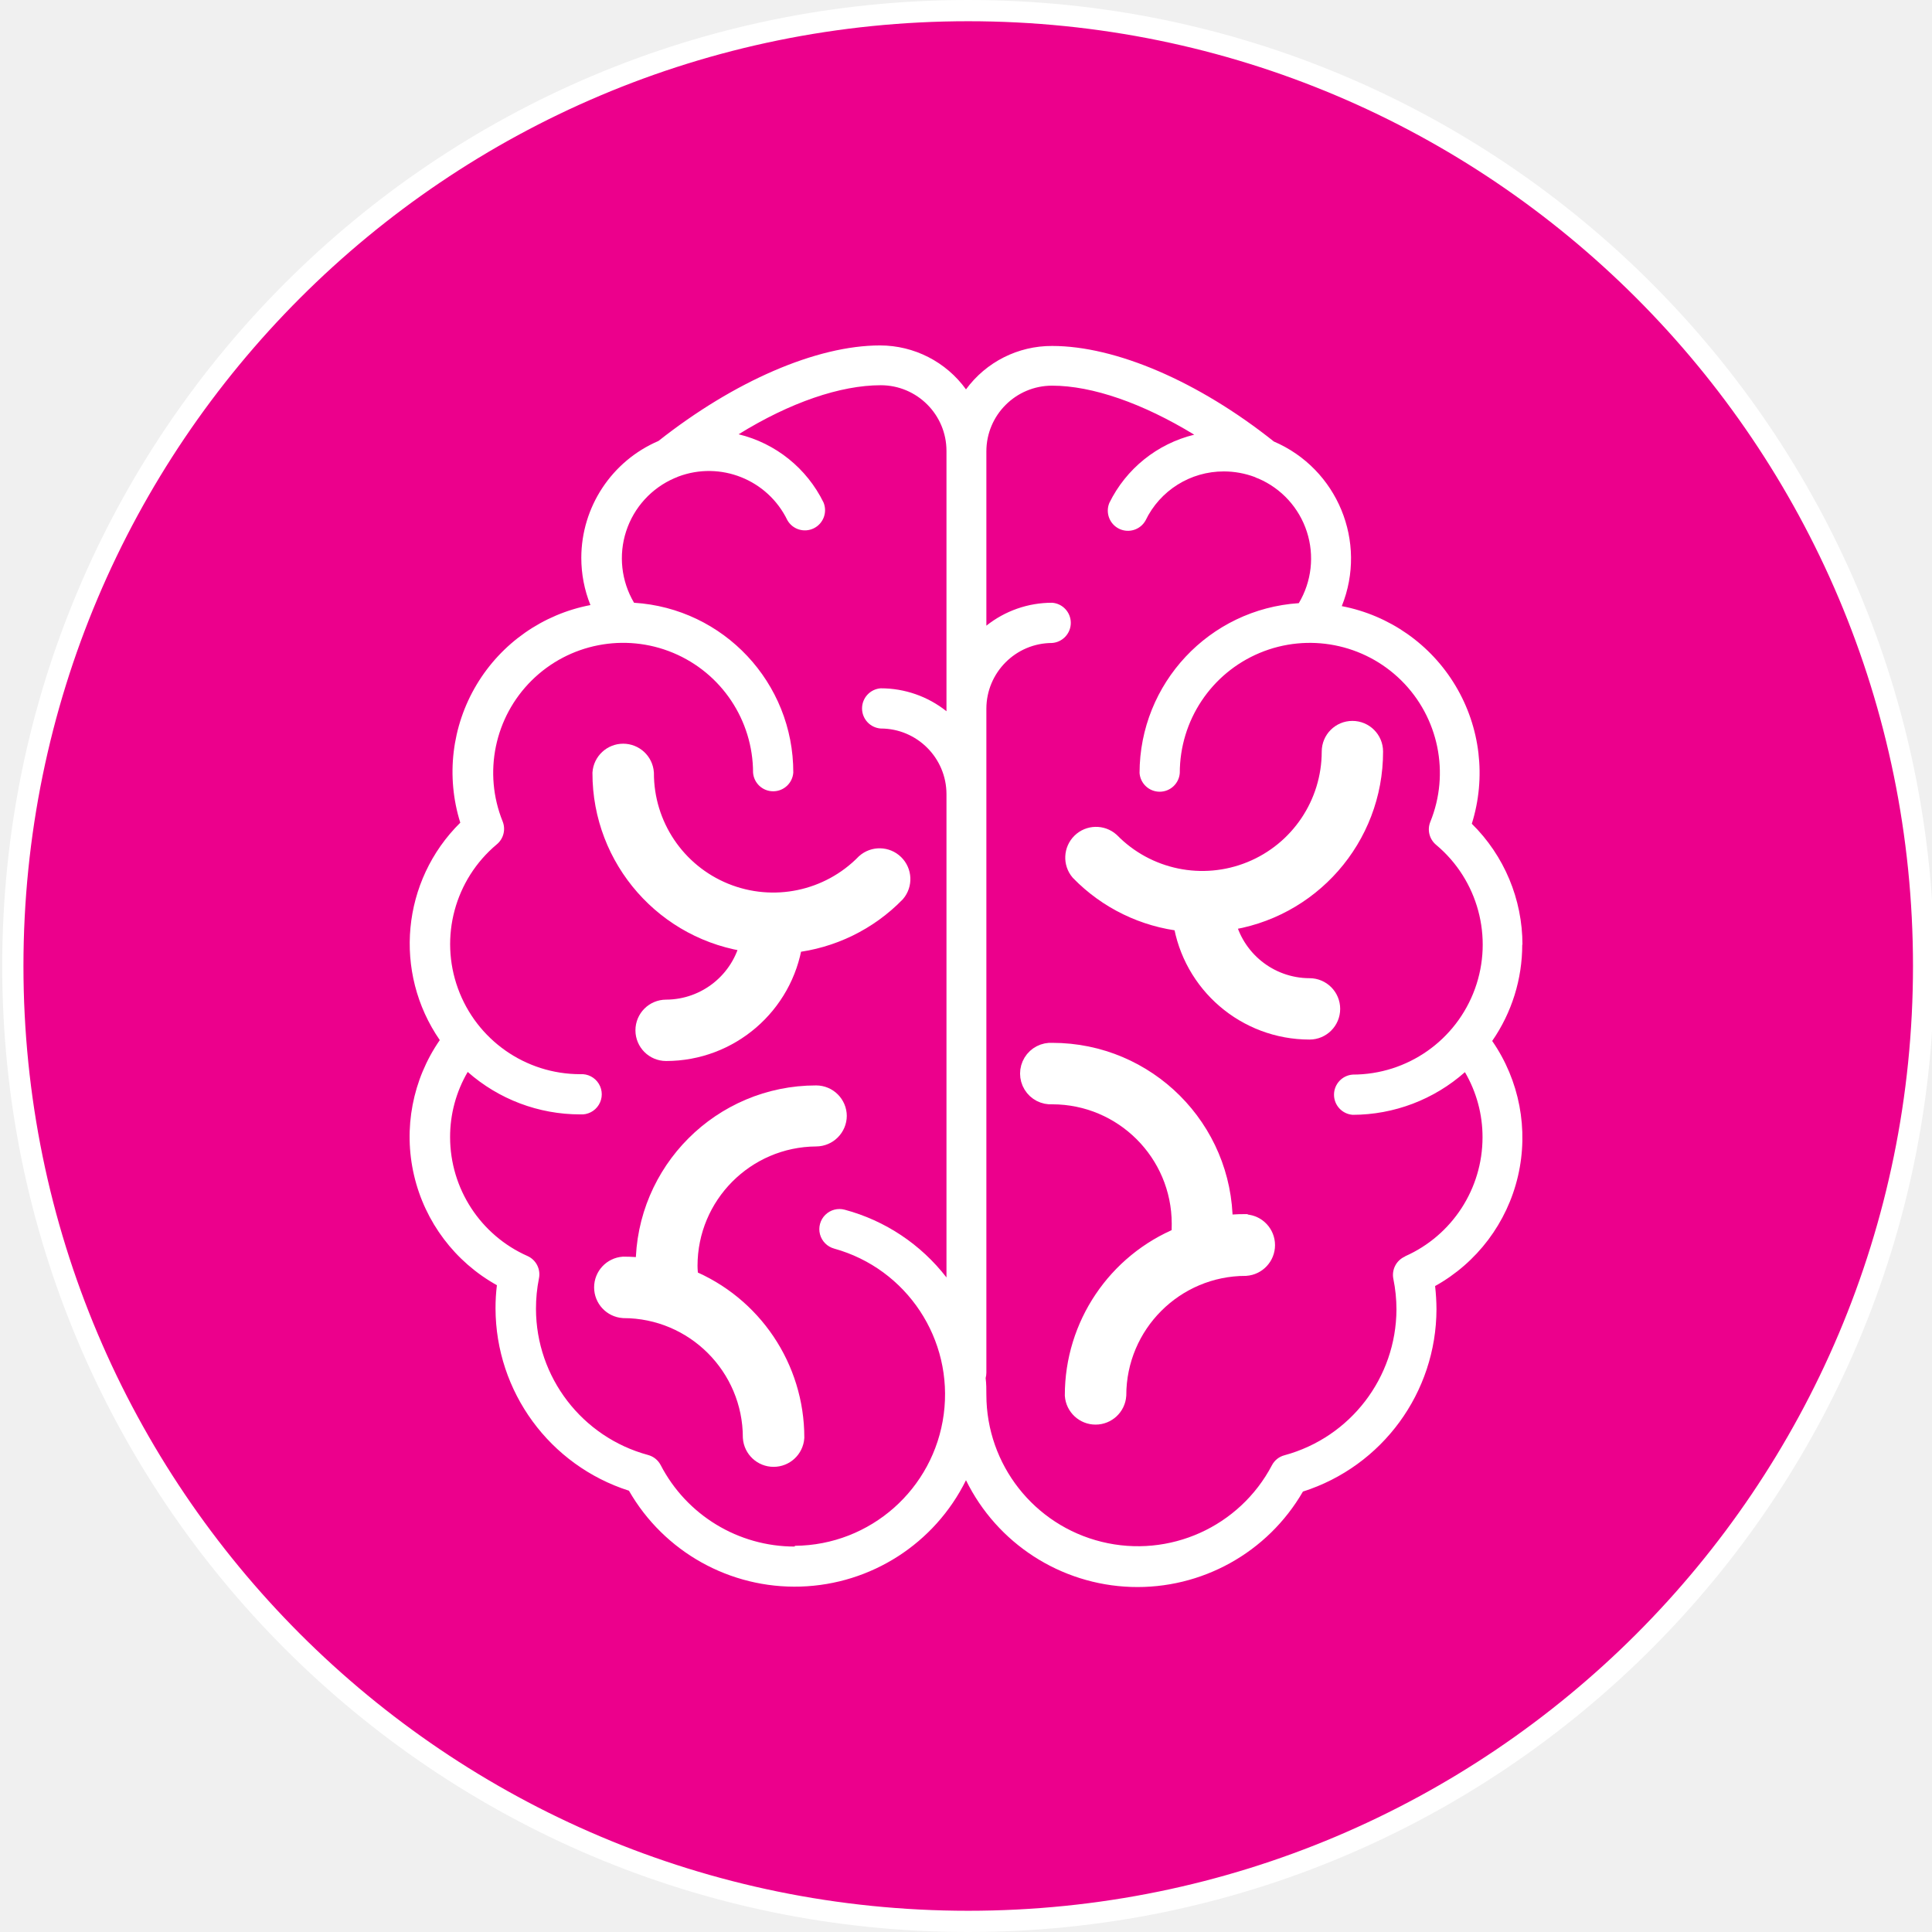
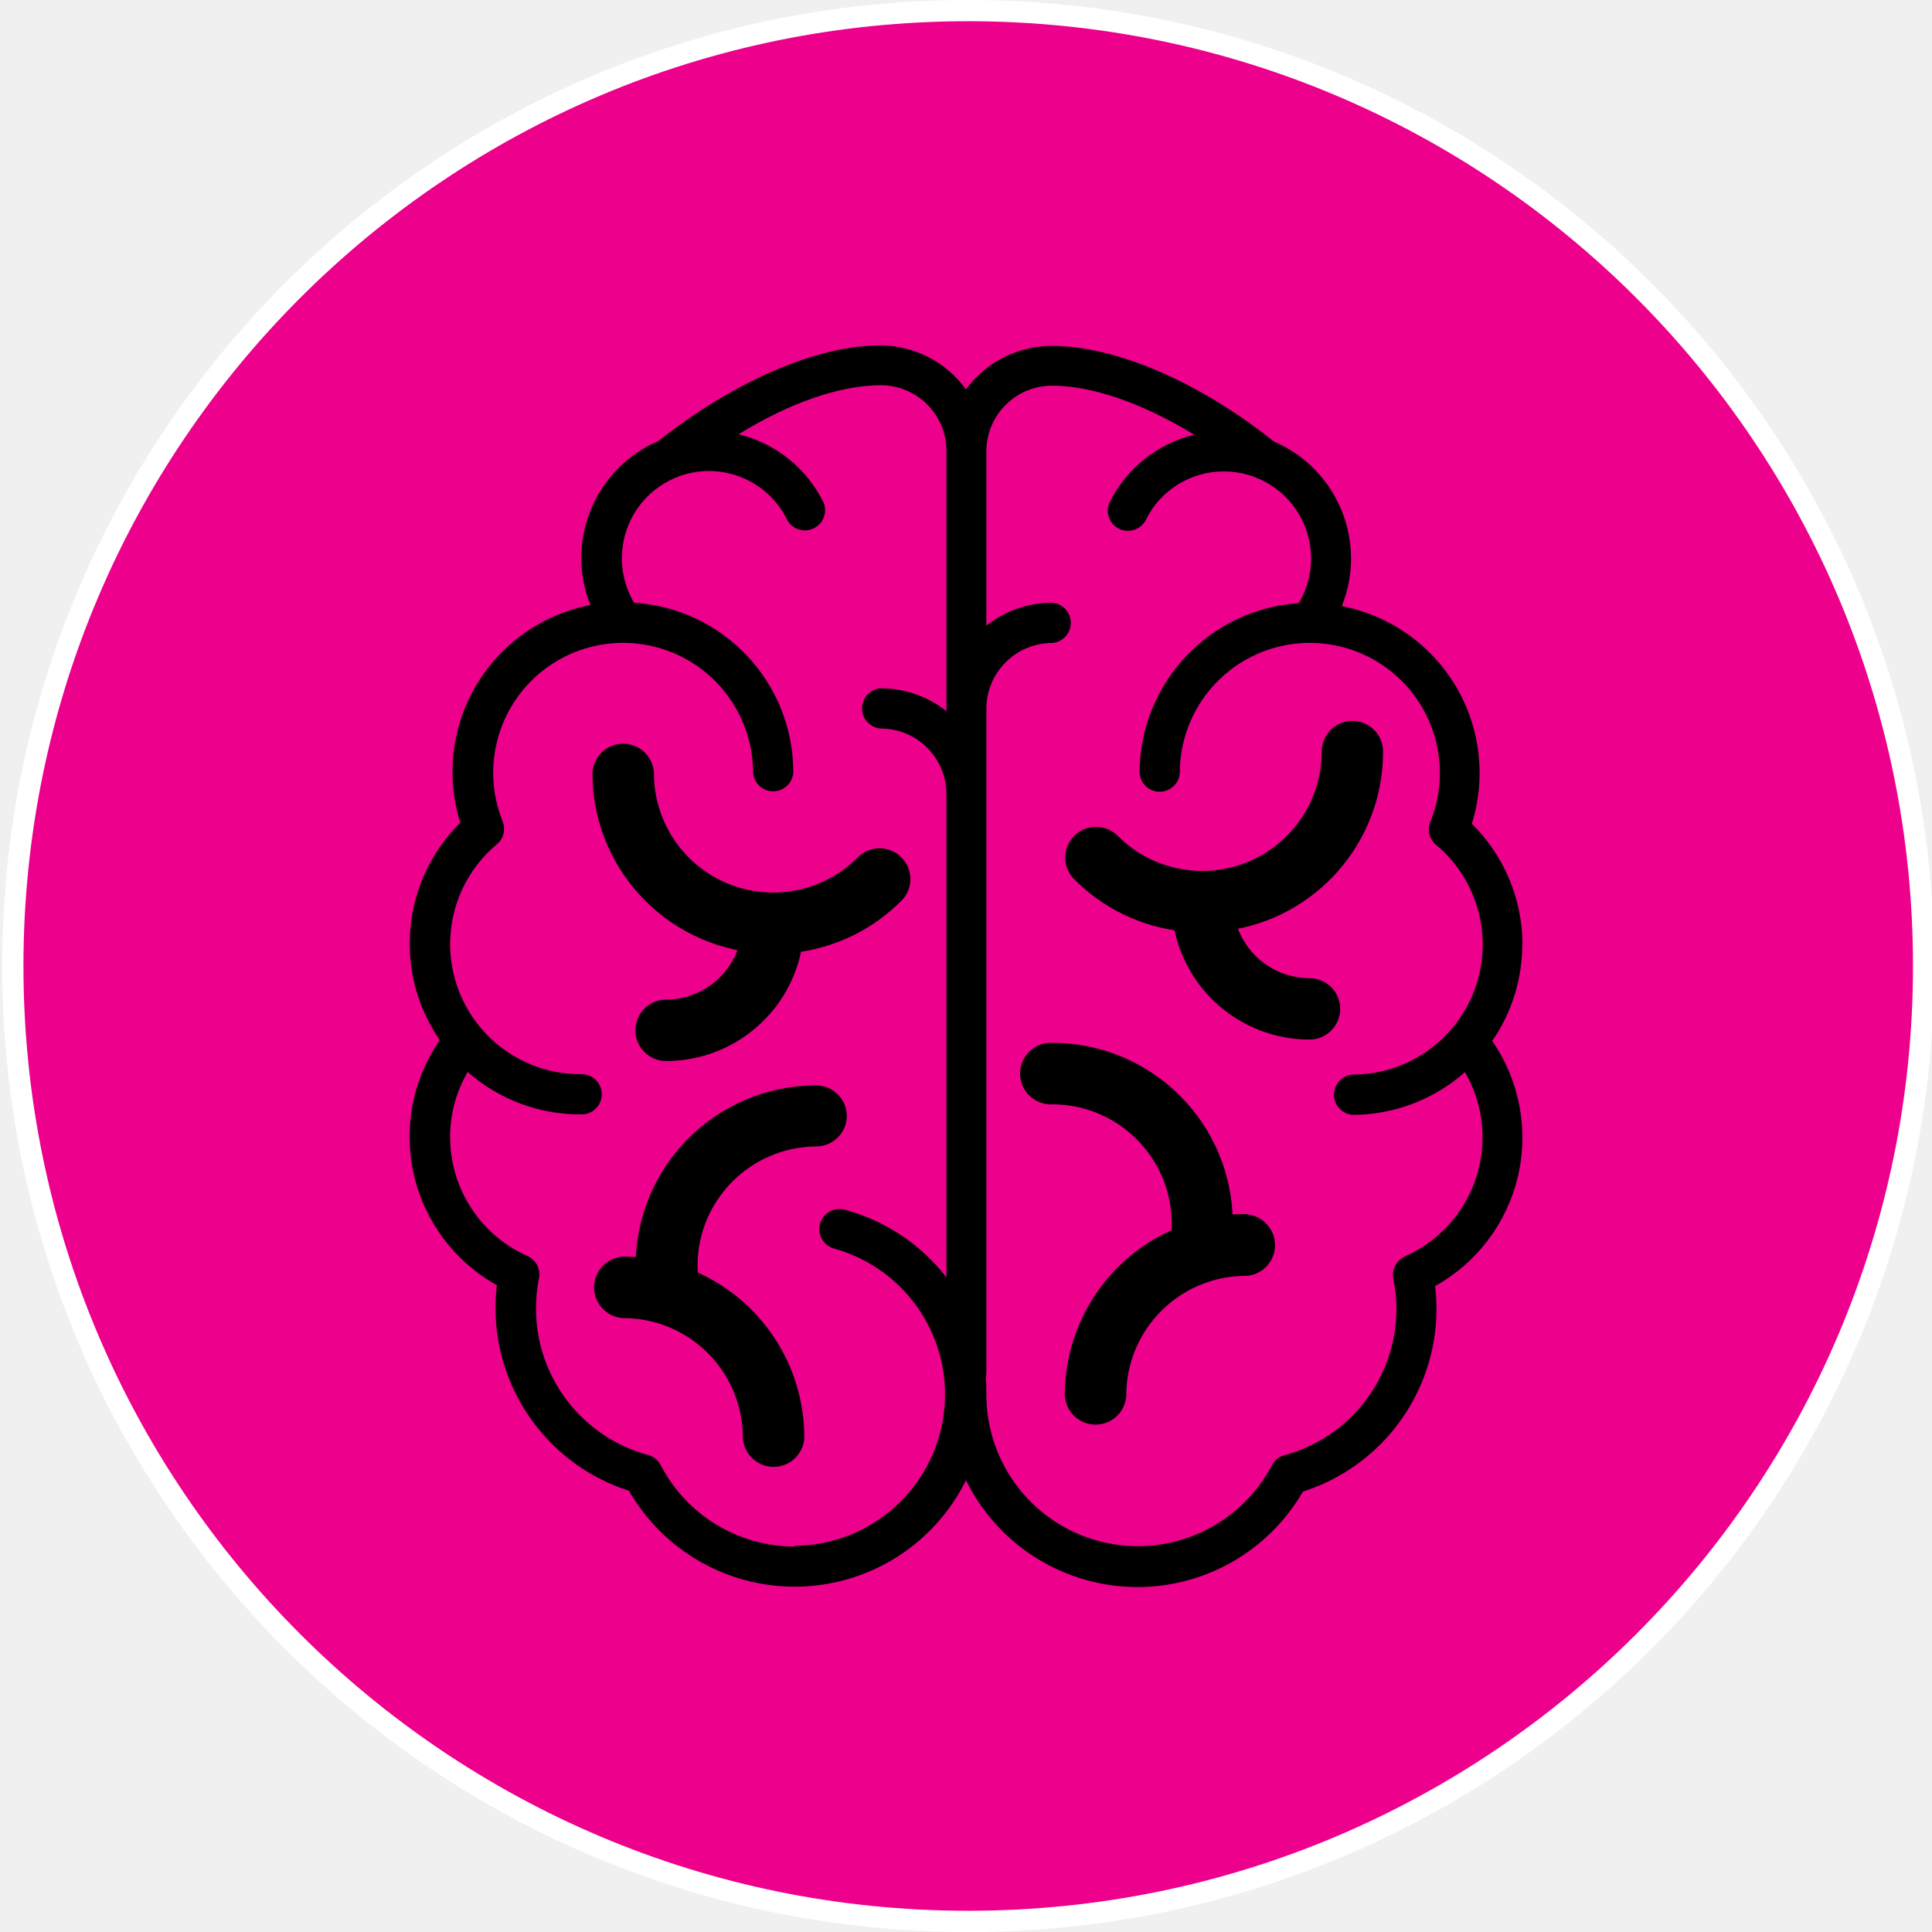
<svg xmlns="http://www.w3.org/2000/svg" width="80px" height="80px" viewBox="0 0 80 80" version="1.1">
  <defs />
  <g id="icon_train_md_color" stroke="none" stroke-width="1" fill="none" fill-rule="evenodd">
    <g id="icon_train" transform="translate(0.43956, 0.43956)">
      <path d="M39.653,79.121 C61.501,79.121 79.213,61.409 79.213,39.56 C79.213,17.712 61.501,0 39.653,0 C17.804,0 0.092,17.712 0.092,39.56 C0.092,61.409 17.804,79.121 39.653,79.121 Z" id="Shape" stroke="#FFFFFF" stroke-width="0.879" fill="#EC008C" />
-       <path d="M62.602,38.681 C62.603,36.798 61.847,34.992 60.505,33.67 C61.105,31.757 60.86,29.679 59.832,27.959 C58.804,26.238 57.09,25.037 55.121,24.659 C56.192,22 54.942,18.972 52.308,17.842 C49.178,15.349 45.754,13.886 43.13,13.886 C41.721,13.878 40.393,14.547 39.56,15.684 C38.735,14.542 37.413,13.866 36.004,13.864 C33.367,13.864 29.956,15.349 26.826,17.82 C24.892,18.649 23.636,20.55 23.631,22.655 C23.63,23.327 23.758,23.992 24.009,24.615 C22.039,24.992 20.324,26.192 19.295,27.913 C18.266,29.634 18.02,31.713 18.62,33.626 C16.19,36.024 15.832,39.82 17.771,42.629 C16.642,44.261 16.254,46.294 16.705,48.227 C17.155,50.161 18.401,51.813 20.136,52.778 C20.097,53.096 20.078,53.416 20.079,53.736 C20.085,57.186 22.318,60.238 25.604,61.288 C27.059,63.822 29.792,65.348 32.713,65.257 C35.634,65.166 38.266,63.473 39.56,60.853 C40.848,63.474 43.476,65.173 46.395,65.272 C49.314,65.37 52.05,63.852 53.512,61.323 C56.8,60.275 59.035,57.223 59.042,53.771 C59.04,53.451 59.021,53.131 58.985,52.813 C60.719,51.849 61.966,50.196 62.416,48.263 C62.867,46.329 62.479,44.296 61.349,42.664 C62.161,41.491 62.595,40.099 62.593,38.673 L62.602,38.681 Z M32.466,63.6 C30.129,63.6 27.987,62.296 26.914,60.22 C26.805,60.015 26.615,59.866 26.391,59.807 C23.659,59.066 21.76,56.589 21.754,53.758 C21.753,53.335 21.794,52.912 21.877,52.497 C21.956,52.114 21.759,51.728 21.402,51.569 C19.456,50.706 18.201,48.779 18.198,46.651 C18.195,45.7 18.447,44.767 18.927,43.947 C20.213,45.081 21.868,45.706 23.582,45.705 C23.894,45.728 24.193,45.575 24.356,45.307 C24.519,45.04 24.519,44.705 24.356,44.438 C24.193,44.17 23.894,44.017 23.582,44.04 C21.317,44.039 19.295,42.62 18.523,40.49 C17.75,38.361 18.394,35.976 20.132,34.523 C20.41,34.293 20.508,33.909 20.374,33.574 C19.562,31.562 20.037,29.26 21.579,27.734 C23.122,26.209 25.429,25.759 27.432,26.593 C29.434,27.427 30.74,29.382 30.743,31.552 C30.775,31.988 31.138,32.326 31.576,32.326 C32.014,32.326 32.377,31.988 32.409,31.552 C32.416,27.833 29.527,24.751 25.815,24.519 C25.286,23.625 25.166,22.547 25.488,21.559 C25.809,20.571 26.54,19.769 27.495,19.358 C27.544,19.341 27.593,19.321 27.64,19.297 C29.386,18.637 31.348,19.418 32.163,21.099 C32.38,21.483 32.858,21.631 33.255,21.438 C33.651,21.245 33.829,20.777 33.662,20.369 C32.968,18.951 31.679,17.915 30.145,17.543 C32.273,16.224 34.365,15.512 36.031,15.512 C37.533,15.512 38.752,16.73 38.752,18.233 L38.752,29.011 C37.979,28.395 37.019,28.061 36.031,28.062 C35.594,28.093 35.256,28.457 35.256,28.895 C35.256,29.332 35.594,29.696 36.031,29.727 C37.533,29.727 38.752,30.946 38.752,32.448 L38.752,52.457 C37.693,51.087 36.213,50.101 34.541,49.653 C34.253,49.574 33.946,49.655 33.734,49.865 C33.522,50.074 33.439,50.381 33.514,50.669 C33.59,50.957 33.814,51.183 34.101,51.262 C37.113,52.097 39.048,55.024 38.639,58.122 C38.229,61.221 35.6,63.544 32.475,63.569 L32.466,63.6 Z M57.736,51.591 C57.378,51.749 57.178,52.135 57.257,52.519 C57.342,52.934 57.384,53.357 57.385,53.78 C57.374,56.608 55.476,59.08 52.747,59.82 C52.524,59.878 52.335,60.028 52.229,60.233 C50.887,62.785 47.978,64.093 45.178,63.404 C42.378,62.715 40.409,60.206 40.404,57.323 C40.404,57.086 40.404,56.857 40.374,56.624 C40.393,56.551 40.403,56.476 40.404,56.4 L40.404,28.905 C40.407,27.404 41.624,26.187 43.125,26.185 C43.562,26.153 43.9,25.789 43.9,25.352 C43.9,24.914 43.562,24.55 43.125,24.519 C42.137,24.518 41.178,24.852 40.404,25.468 L40.404,18.251 C40.404,16.748 41.623,15.53 43.125,15.53 C44.796,15.53 46.888,16.264 49.011,17.56 C47.478,17.934 46.189,18.97 45.495,20.387 C45.327,20.795 45.505,21.263 45.901,21.456 C46.298,21.649 46.776,21.5 46.993,21.116 C47.592,19.868 48.857,19.076 50.242,19.081 C50.679,19.082 51.112,19.161 51.521,19.314 C51.567,19.34 51.615,19.361 51.666,19.376 C52.621,19.785 53.353,20.587 53.674,21.576 C53.995,22.565 53.873,23.644 53.341,24.536 C49.635,24.781 46.753,27.856 46.747,31.569 C46.779,32.006 47.142,32.344 47.58,32.344 C48.018,32.344 48.381,32.006 48.413,31.569 C48.412,29.395 49.717,27.434 51.723,26.596 C53.729,25.759 56.042,26.21 57.587,27.739 C59.131,29.269 59.605,31.577 58.787,33.591 C58.651,33.926 58.747,34.309 59.024,34.541 C60.762,35.993 61.406,38.378 60.634,40.508 C59.861,42.638 57.839,44.056 55.574,44.057 C55.137,44.089 54.799,44.452 54.799,44.89 C54.799,45.328 55.137,45.691 55.574,45.723 C57.286,45.719 58.938,45.091 60.22,43.956 C60.7,44.776 60.952,45.709 60.949,46.659 C60.946,48.786 59.693,50.713 57.749,51.578 L57.736,51.591 Z" id="Shape" fill="#FFFFFF" fill-rule="nonzero" />
-       <path d="M30.659,38.554 C30.297,40.207 28.835,41.387 27.143,41.393 C26.684,41.393 26.312,41.765 26.312,42.224 C26.312,42.683 26.684,43.055 27.143,43.055 C29.748,43.054 31.963,41.151 32.356,38.576 C33.975,38.401 35.483,37.667 36.62,36.501 C36.903,36.167 36.88,35.67 36.566,35.364 C36.253,35.058 35.756,35.046 35.429,35.336 C33.899,36.903 31.573,37.387 29.545,36.56 C27.518,35.733 26.194,33.759 26.198,31.569 C26.166,31.133 25.803,30.795 25.365,30.795 C24.927,30.795 24.564,31.133 24.532,31.569 C24.528,35.116 27.167,38.11 30.686,38.554 L30.659,38.554 Z" id="Shape" stroke="#FFFFFF" stroke-width="0.879" />
-       <path d="M34.185,45.776 C34.185,45.317 33.813,44.945 33.354,44.945 C29.47,44.945 26.321,48.094 26.321,51.978 L26.321,52.101 C26.008,52.057 25.692,52.035 25.376,52.035 C24.939,52.067 24.601,52.43 24.601,52.868 C24.601,53.306 24.939,53.669 25.376,53.701 C28.349,53.704 30.758,56.113 30.76,59.086 C30.792,59.522 31.156,59.86 31.593,59.86 C32.031,59.86 32.395,59.522 32.426,59.086 C32.426,56.216 30.688,53.632 28.031,52.549 C28.031,52.36 28.004,52.171 28.004,51.978 C28.004,49.018 30.394,46.613 33.354,46.593 C33.813,46.591 34.185,46.218 34.185,45.758 L34.185,45.776 Z" id="Shape" stroke="#FFFFFF" stroke-width="0.879" />
-       <path d="M53.776,40.505 C52.084,40.498 50.623,39.318 50.259,37.666 C53.77,37.212 56.396,34.221 56.391,30.681 C56.391,30.222 56.019,29.851 55.56,29.851 C55.102,29.851 54.73,30.222 54.73,30.681 C54.729,32.869 53.405,34.839 51.38,35.665 C49.354,36.492 47.03,36.011 45.499,34.448 C45.171,34.158 44.674,34.17 44.361,34.476 C44.048,34.783 44.024,35.279 44.308,35.613 C45.444,36.78 46.952,37.513 48.571,37.688 C48.964,40.264 51.179,42.166 53.785,42.167 C54.243,42.167 54.615,41.795 54.615,41.336 C54.615,40.877 54.243,40.505 53.785,40.505 L53.776,40.505 Z" id="Shape" stroke="#FFFFFF" stroke-width="0.879" />
-       <path d="M51.112,50.273 C50.796,50.272 50.48,50.294 50.167,50.338 L50.167,50.215 C50.167,46.331 47.018,43.182 43.134,43.182 C42.822,43.16 42.523,43.313 42.361,43.58 C42.198,43.848 42.198,44.183 42.361,44.45 C42.523,44.717 42.822,44.871 43.134,44.848 C46.105,44.851 48.514,47.257 48.519,50.229 C48.519,50.422 48.519,50.611 48.488,50.8 C45.83,51.882 44.092,54.466 44.092,57.336 C44.124,57.773 44.488,58.111 44.925,58.111 C45.363,58.111 45.727,57.773 45.758,57.336 C45.761,54.363 48.17,51.954 51.143,51.952 C51.579,51.92 51.917,51.556 51.917,51.119 C51.917,50.681 51.579,50.317 51.143,50.286 L51.112,50.273 Z" id="Shape" stroke="#FFFFFF" stroke-width="0.879" />
-       <path d="M30.659,38.554 C30.297,40.207 28.835,41.387 27.143,41.393 C26.684,41.393 26.312,41.765 26.312,42.224 C26.312,42.683 26.684,43.055 27.143,43.055 C29.748,43.054 31.963,41.151 32.356,38.576 C33.975,38.401 35.483,37.667 36.62,36.501 C36.903,36.167 36.88,35.67 36.566,35.364 C36.253,35.058 35.756,35.046 35.429,35.336 C33.899,36.903 31.573,37.387 29.545,36.56 C27.518,35.733 26.194,33.759 26.198,31.569 C26.166,31.133 25.803,30.795 25.365,30.795 C24.927,30.795 24.564,31.133 24.532,31.569 C24.528,35.116 27.167,38.11 30.686,38.554 L30.659,38.554 Z" id="Shape" fill="#FFFFFF" fill-rule="nonzero" />
-       <path d="M34.185,45.776 C34.185,45.317 33.813,44.945 33.354,44.945 C29.47,44.945 26.321,48.094 26.321,51.978 L26.321,52.101 C26.008,52.057 25.692,52.035 25.376,52.035 C24.939,52.067 24.601,52.43 24.601,52.868 C24.601,53.306 24.939,53.669 25.376,53.701 C28.349,53.704 30.758,56.113 30.76,59.086 C30.792,59.522 31.156,59.86 31.593,59.86 C32.031,59.86 32.395,59.522 32.426,59.086 C32.426,56.216 30.688,53.632 28.031,52.549 C28.031,52.36 28.004,52.171 28.004,51.978 C28.004,49.018 30.394,46.613 33.354,46.593 C33.813,46.591 34.185,46.218 34.185,45.758 L34.185,45.776 Z" id="Shape" fill="#FFFFFF" fill-rule="nonzero" />
-       <path d="M53.776,40.505 C52.084,40.498 50.623,39.318 50.259,37.666 C53.77,37.212 56.396,34.221 56.391,30.681 C56.391,30.222 56.019,29.851 55.56,29.851 C55.102,29.851 54.73,30.222 54.73,30.681 C54.729,32.869 53.405,34.839 51.38,35.665 C49.354,36.492 47.03,36.011 45.499,34.448 C45.171,34.158 44.674,34.17 44.361,34.476 C44.048,34.783 44.024,35.279 44.308,35.613 C45.444,36.78 46.952,37.513 48.571,37.688 C48.964,40.264 51.179,42.166 53.785,42.167 C54.243,42.167 54.615,41.795 54.615,41.336 C54.615,40.877 54.243,40.505 53.785,40.505 L53.776,40.505 Z" id="Shape" fill="#FFFFFF" fill-rule="nonzero" />
-       <path d="M51.112,50.273 C50.796,50.272 50.48,50.294 50.167,50.338 L50.167,50.215 C50.167,46.331 47.018,43.182 43.134,43.182 C42.822,43.16 42.523,43.313 42.361,43.58 C42.198,43.848 42.198,44.183 42.361,44.45 C42.523,44.717 42.822,44.871 43.134,44.848 C46.105,44.851 48.514,47.257 48.519,50.229 C48.519,50.422 48.519,50.611 48.488,50.8 C45.83,51.882 44.092,54.466 44.092,57.336 C44.124,57.773 44.488,58.111 44.925,58.111 C45.363,58.111 45.727,57.773 45.758,57.336 C45.761,54.363 48.17,51.954 51.143,51.952 C51.579,51.92 51.917,51.556 51.917,51.119 C51.917,50.681 51.579,50.317 51.143,50.286 L51.112,50.273 Z" id="Shape" fill="#FFFFFF" fill-rule="nonzero" />
+       <path d="M62.602,38.681 C62.603,36.798 61.847,34.992 60.505,33.67 C61.105,31.757 60.86,29.679 59.832,27.959 C58.804,26.238 57.09,25.037 55.121,24.659 C56.192,22 54.942,18.972 52.308,17.842 C49.178,15.349 45.754,13.886 43.13,13.886 C41.721,13.878 40.393,14.547 39.56,15.684 C38.735,14.542 37.413,13.866 36.004,13.864 C33.367,13.864 29.956,15.349 26.826,17.82 C24.892,18.649 23.636,20.55 23.631,22.655 C23.63,23.327 23.758,23.992 24.009,24.615 C22.039,24.992 20.324,26.192 19.295,27.913 C18.266,29.634 18.02,31.713 18.62,33.626 C16.19,36.024 15.832,39.82 17.771,42.629 C16.642,44.261 16.254,46.294 16.705,48.227 C17.155,50.161 18.401,51.813 20.136,52.778 C20.097,53.096 20.078,53.416 20.079,53.736 C20.085,57.186 22.318,60.238 25.604,61.288 C27.059,63.822 29.792,65.348 32.713,65.257 C35.634,65.166 38.266,63.473 39.56,60.853 C40.848,63.474 43.476,65.173 46.395,65.272 C49.314,65.37 52.05,63.852 53.512,61.323 C56.8,60.275 59.035,57.223 59.042,53.771 C59.04,53.451 59.021,53.131 58.985,52.813 C60.719,51.849 61.966,50.196 62.416,48.263 C62.867,46.329 62.479,44.296 61.349,42.664 C62.161,41.491 62.595,40.099 62.593,38.673 L62.602,38.681 Z M32.466,63.6 C30.129,63.6 27.987,62.296 26.914,60.22 C26.805,60.015 26.615,59.866 26.391,59.807 C23.659,59.066 21.76,56.589 21.754,53.758 C21.753,53.335 21.794,52.912 21.877,52.497 C21.956,52.114 21.759,51.728 21.402,51.569 C19.456,50.706 18.201,48.779 18.198,46.651 C18.195,45.7 18.447,44.767 18.927,43.947 C20.213,45.081 21.868,45.706 23.582,45.705 C23.894,45.728 24.193,45.575 24.356,45.307 C24.519,45.04 24.519,44.705 24.356,44.438 C24.193,44.17 23.894,44.017 23.582,44.04 C21.317,44.039 19.295,42.62 18.523,40.49 C17.75,38.361 18.394,35.976 20.132,34.523 C20.41,34.293 20.508,33.909 20.374,33.574 C19.562,31.562 20.037,29.26 21.579,27.734 C23.122,26.209 25.429,25.759 27.432,26.593 C29.434,27.427 30.74,29.382 30.743,31.552 C30.775,31.988 31.138,32.326 31.576,32.326 C32.014,32.326 32.377,31.988 32.409,31.552 C32.416,27.833 29.527,24.751 25.815,24.519 C25.286,23.625 25.166,22.547 25.488,21.559 C25.809,20.571 26.54,19.769 27.495,19.358 C27.544,19.341 27.593,19.321 27.64,19.297 C29.386,18.637 31.348,19.418 32.163,21.099 C32.38,21.483 32.858,21.631 33.255,21.438 C33.651,21.245 33.829,20.777 33.662,20.369 C32.968,18.951 31.679,17.915 30.145,17.543 C32.273,16.224 34.365,15.512 36.031,15.512 C37.533,15.512 38.752,16.73 38.752,18.233 L38.752,29.011 C37.979,28.395 37.019,28.061 36.031,28.062 C35.594,28.093 35.256,28.457 35.256,28.895 C35.256,29.332 35.594,29.696 36.031,29.727 C37.533,29.727 38.752,30.946 38.752,32.448 L38.752,52.457 C37.693,51.087 36.213,50.101 34.541,49.653 C34.253,49.574 33.946,49.655 33.734,49.865 C33.522,50.074 33.439,50.381 33.514,50.669 C33.59,50.957 33.814,51.183 34.101,51.262 C37.113,52.097 39.048,55.024 38.639,58.122 C38.229,61.221 35.6,63.544 32.475,63.569 L32.466,63.6 Z M57.736,51.591 C57.378,51.749 57.178,52.135 57.257,52.519 C57.342,52.934 57.384,53.357 57.385,53.78 C57.374,56.608 55.476,59.08 52.747,59.82 C52.524,59.878 52.335,60.028 52.229,60.233 C50.887,62.785 47.978,64.093 45.178,63.404 C42.378,62.715 40.409,60.206 40.404,57.323 C40.404,57.086 40.404,56.857 40.374,56.624 C40.393,56.551 40.403,56.476 40.404,56.4 L40.404,28.905 C40.407,27.404 41.624,26.187 43.125,26.185 C43.562,26.153 43.9,25.789 43.9,25.352 C43.9,24.914 43.562,24.55 43.125,24.519 C42.137,24.518 41.178,24.852 40.404,25.468 L40.404,18.251 C40.404,16.748 41.623,15.53 43.125,15.53 C44.796,15.53 46.888,16.264 49.011,17.56 C47.478,17.934 46.189,18.97 45.495,20.387 C45.327,20.795 45.505,21.263 45.901,21.456 C46.298,21.649 46.776,21.5 46.993,21.116 C47.592,19.868 48.857,19.076 50.242,19.081 C50.679,19.082 51.112,19.161 51.521,19.314 C51.567,19.34 51.615,19.361 51.666,19.376 C52.621,19.785 53.353,20.587 53.674,21.576 C53.995,22.565 53.873,23.644 53.341,24.536 C49.635,24.781 46.753,27.856 46.747,31.569 C46.779,32.006 47.142,32.344 47.58,32.344 C48.018,32.344 48.381,32.006 48.413,31.569 C48.412,29.395 49.717,27.434 51.723,26.596 C53.729,25.759 56.042,26.21 57.587,27.739 C59.131,29.269 59.605,31.577 58.787,33.591 C58.651,33.926 58.747,34.309 59.024,34.541 C60.762,35.993 61.406,38.378 60.634,40.508 C59.861,42.638 57.839,44.056 55.574,44.057 C55.137,44.089 54.799,44.452 54.799,44.89 C54.799,45.328 55.137,45.691 55.574,45.723 C57.286,45.719 58.938,45.091 60.22,43.956 C60.7,44.776 60.952,45.709 60.949,46.659 C60.946,48.786 59.693,50.713 57.749,51.578 L57.736,51.591 Z" id="Shape" fill="#000000" fill-rule="nonzero" />
+       <path d="M30.659,38.554 C30.297,40.207 28.835,41.387 27.143,41.393 C26.684,41.393 26.312,41.765 26.312,42.224 C26.312,42.683 26.684,43.055 27.143,43.055 C29.748,43.054 31.963,41.151 32.356,38.576 C33.975,38.401 35.483,37.667 36.62,36.501 C36.903,36.167 36.88,35.67 36.566,35.364 C36.253,35.058 35.756,35.046 35.429,35.336 C33.899,36.903 31.573,37.387 29.545,36.56 C27.518,35.733 26.194,33.759 26.198,31.569 C26.166,31.133 25.803,30.795 25.365,30.795 C24.927,30.795 24.564,31.133 24.532,31.569 C24.528,35.116 27.167,38.11 30.686,38.554 L30.659,38.554 Z" id="Shape" stroke="#000000" stroke-width="0.879" />
+       <path d="M34.185,45.776 C34.185,45.317 33.813,44.945 33.354,44.945 C29.47,44.945 26.321,48.094 26.321,51.978 L26.321,52.101 C26.008,52.057 25.692,52.035 25.376,52.035 C24.939,52.067 24.601,52.43 24.601,52.868 C24.601,53.306 24.939,53.669 25.376,53.701 C28.349,53.704 30.758,56.113 30.76,59.086 C30.792,59.522 31.156,59.86 31.593,59.86 C32.031,59.86 32.395,59.522 32.426,59.086 C32.426,56.216 30.688,53.632 28.031,52.549 C28.031,52.36 28.004,52.171 28.004,51.978 C28.004,49.018 30.394,46.613 33.354,46.593 C33.813,46.591 34.185,46.218 34.185,45.758 L34.185,45.776 Z" id="Shape" stroke="#000000" stroke-width="0.879" />
+       <path d="M53.776,40.505 C52.084,40.498 50.623,39.318 50.259,37.666 C53.77,37.212 56.396,34.221 56.391,30.681 C56.391,30.222 56.019,29.851 55.56,29.851 C55.102,29.851 54.73,30.222 54.73,30.681 C54.729,32.869 53.405,34.839 51.38,35.665 C49.354,36.492 47.03,36.011 45.499,34.448 C45.171,34.158 44.674,34.17 44.361,34.476 C44.048,34.783 44.024,35.279 44.308,35.613 C45.444,36.78 46.952,37.513 48.571,37.688 C48.964,40.264 51.179,42.166 53.785,42.167 C54.243,42.167 54.615,41.795 54.615,41.336 C54.615,40.877 54.243,40.505 53.785,40.505 L53.776,40.505 Z" id="Shape" stroke="#000000" stroke-width="0.879" />
+       <path d="M51.112,50.273 C50.796,50.272 50.48,50.294 50.167,50.338 L50.167,50.215 C50.167,46.331 47.018,43.182 43.134,43.182 C42.822,43.16 42.523,43.313 42.361,43.58 C42.198,43.848 42.198,44.183 42.361,44.45 C42.523,44.717 42.822,44.871 43.134,44.848 C46.105,44.851 48.514,47.257 48.519,50.229 C48.519,50.422 48.519,50.611 48.488,50.8 C45.83,51.882 44.092,54.466 44.092,57.336 C44.124,57.773 44.488,58.111 44.925,58.111 C45.363,58.111 45.727,57.773 45.758,57.336 C45.761,54.363 48.17,51.954 51.143,51.952 C51.579,51.92 51.917,51.556 51.917,51.119 C51.917,50.681 51.579,50.317 51.143,50.286 L51.112,50.273 Z" id="Shape" stroke="#000000" stroke-width="0.879" />
+       <path d="M30.659,38.554 C30.297,40.207 28.835,41.387 27.143,41.393 C26.684,41.393 26.312,41.765 26.312,42.224 C26.312,42.683 26.684,43.055 27.143,43.055 C29.748,43.054 31.963,41.151 32.356,38.576 C33.975,38.401 35.483,37.667 36.62,36.501 C36.903,36.167 36.88,35.67 36.566,35.364 C36.253,35.058 35.756,35.046 35.429,35.336 C33.899,36.903 31.573,37.387 29.545,36.56 C27.518,35.733 26.194,33.759 26.198,31.569 C26.166,31.133 25.803,30.795 25.365,30.795 C24.927,30.795 24.564,31.133 24.532,31.569 C24.528,35.116 27.167,38.11 30.686,38.554 L30.659,38.554 Z" id="Shape" fill="#000000" fill-rule="nonzero" />
+       <path d="M34.185,45.776 C34.185,45.317 33.813,44.945 33.354,44.945 C29.47,44.945 26.321,48.094 26.321,51.978 L26.321,52.101 C26.008,52.057 25.692,52.035 25.376,52.035 C24.939,52.067 24.601,52.43 24.601,52.868 C24.601,53.306 24.939,53.669 25.376,53.701 C28.349,53.704 30.758,56.113 30.76,59.086 C30.792,59.522 31.156,59.86 31.593,59.86 C32.031,59.86 32.395,59.522 32.426,59.086 C32.426,56.216 30.688,53.632 28.031,52.549 C28.031,52.36 28.004,52.171 28.004,51.978 C28.004,49.018 30.394,46.613 33.354,46.593 C33.813,46.591 34.185,46.218 34.185,45.758 L34.185,45.776 Z" id="Shape" fill="#000000" fill-rule="nonzero" />
+       <path d="M53.776,40.505 C52.084,40.498 50.623,39.318 50.259,37.666 C53.77,37.212 56.396,34.221 56.391,30.681 C56.391,30.222 56.019,29.851 55.56,29.851 C55.102,29.851 54.73,30.222 54.73,30.681 C54.729,32.869 53.405,34.839 51.38,35.665 C49.354,36.492 47.03,36.011 45.499,34.448 C45.171,34.158 44.674,34.17 44.361,34.476 C44.048,34.783 44.024,35.279 44.308,35.613 C45.444,36.78 46.952,37.513 48.571,37.688 C48.964,40.264 51.179,42.166 53.785,42.167 C54.243,42.167 54.615,41.795 54.615,41.336 C54.615,40.877 54.243,40.505 53.785,40.505 L53.776,40.505 Z" id="Shape" fill="#000000" fill-rule="nonzero" />
+       <path d="M51.112,50.273 C50.796,50.272 50.48,50.294 50.167,50.338 L50.167,50.215 C50.167,46.331 47.018,43.182 43.134,43.182 C42.822,43.16 42.523,43.313 42.361,43.58 C42.198,43.848 42.198,44.183 42.361,44.45 C42.523,44.717 42.822,44.871 43.134,44.848 C46.105,44.851 48.514,47.257 48.519,50.229 C48.519,50.422 48.519,50.611 48.488,50.8 C45.83,51.882 44.092,54.466 44.092,57.336 C44.124,57.773 44.488,58.111 44.925,58.111 C45.363,58.111 45.727,57.773 45.758,57.336 C45.761,54.363 48.17,51.954 51.143,51.952 C51.579,51.92 51.917,51.556 51.917,51.119 C51.917,50.681 51.579,50.317 51.143,50.286 L51.112,50.273 Z" id="Shape" fill="#000000" fill-rule="nonzero" />
    </g>
  </g>
</svg>
